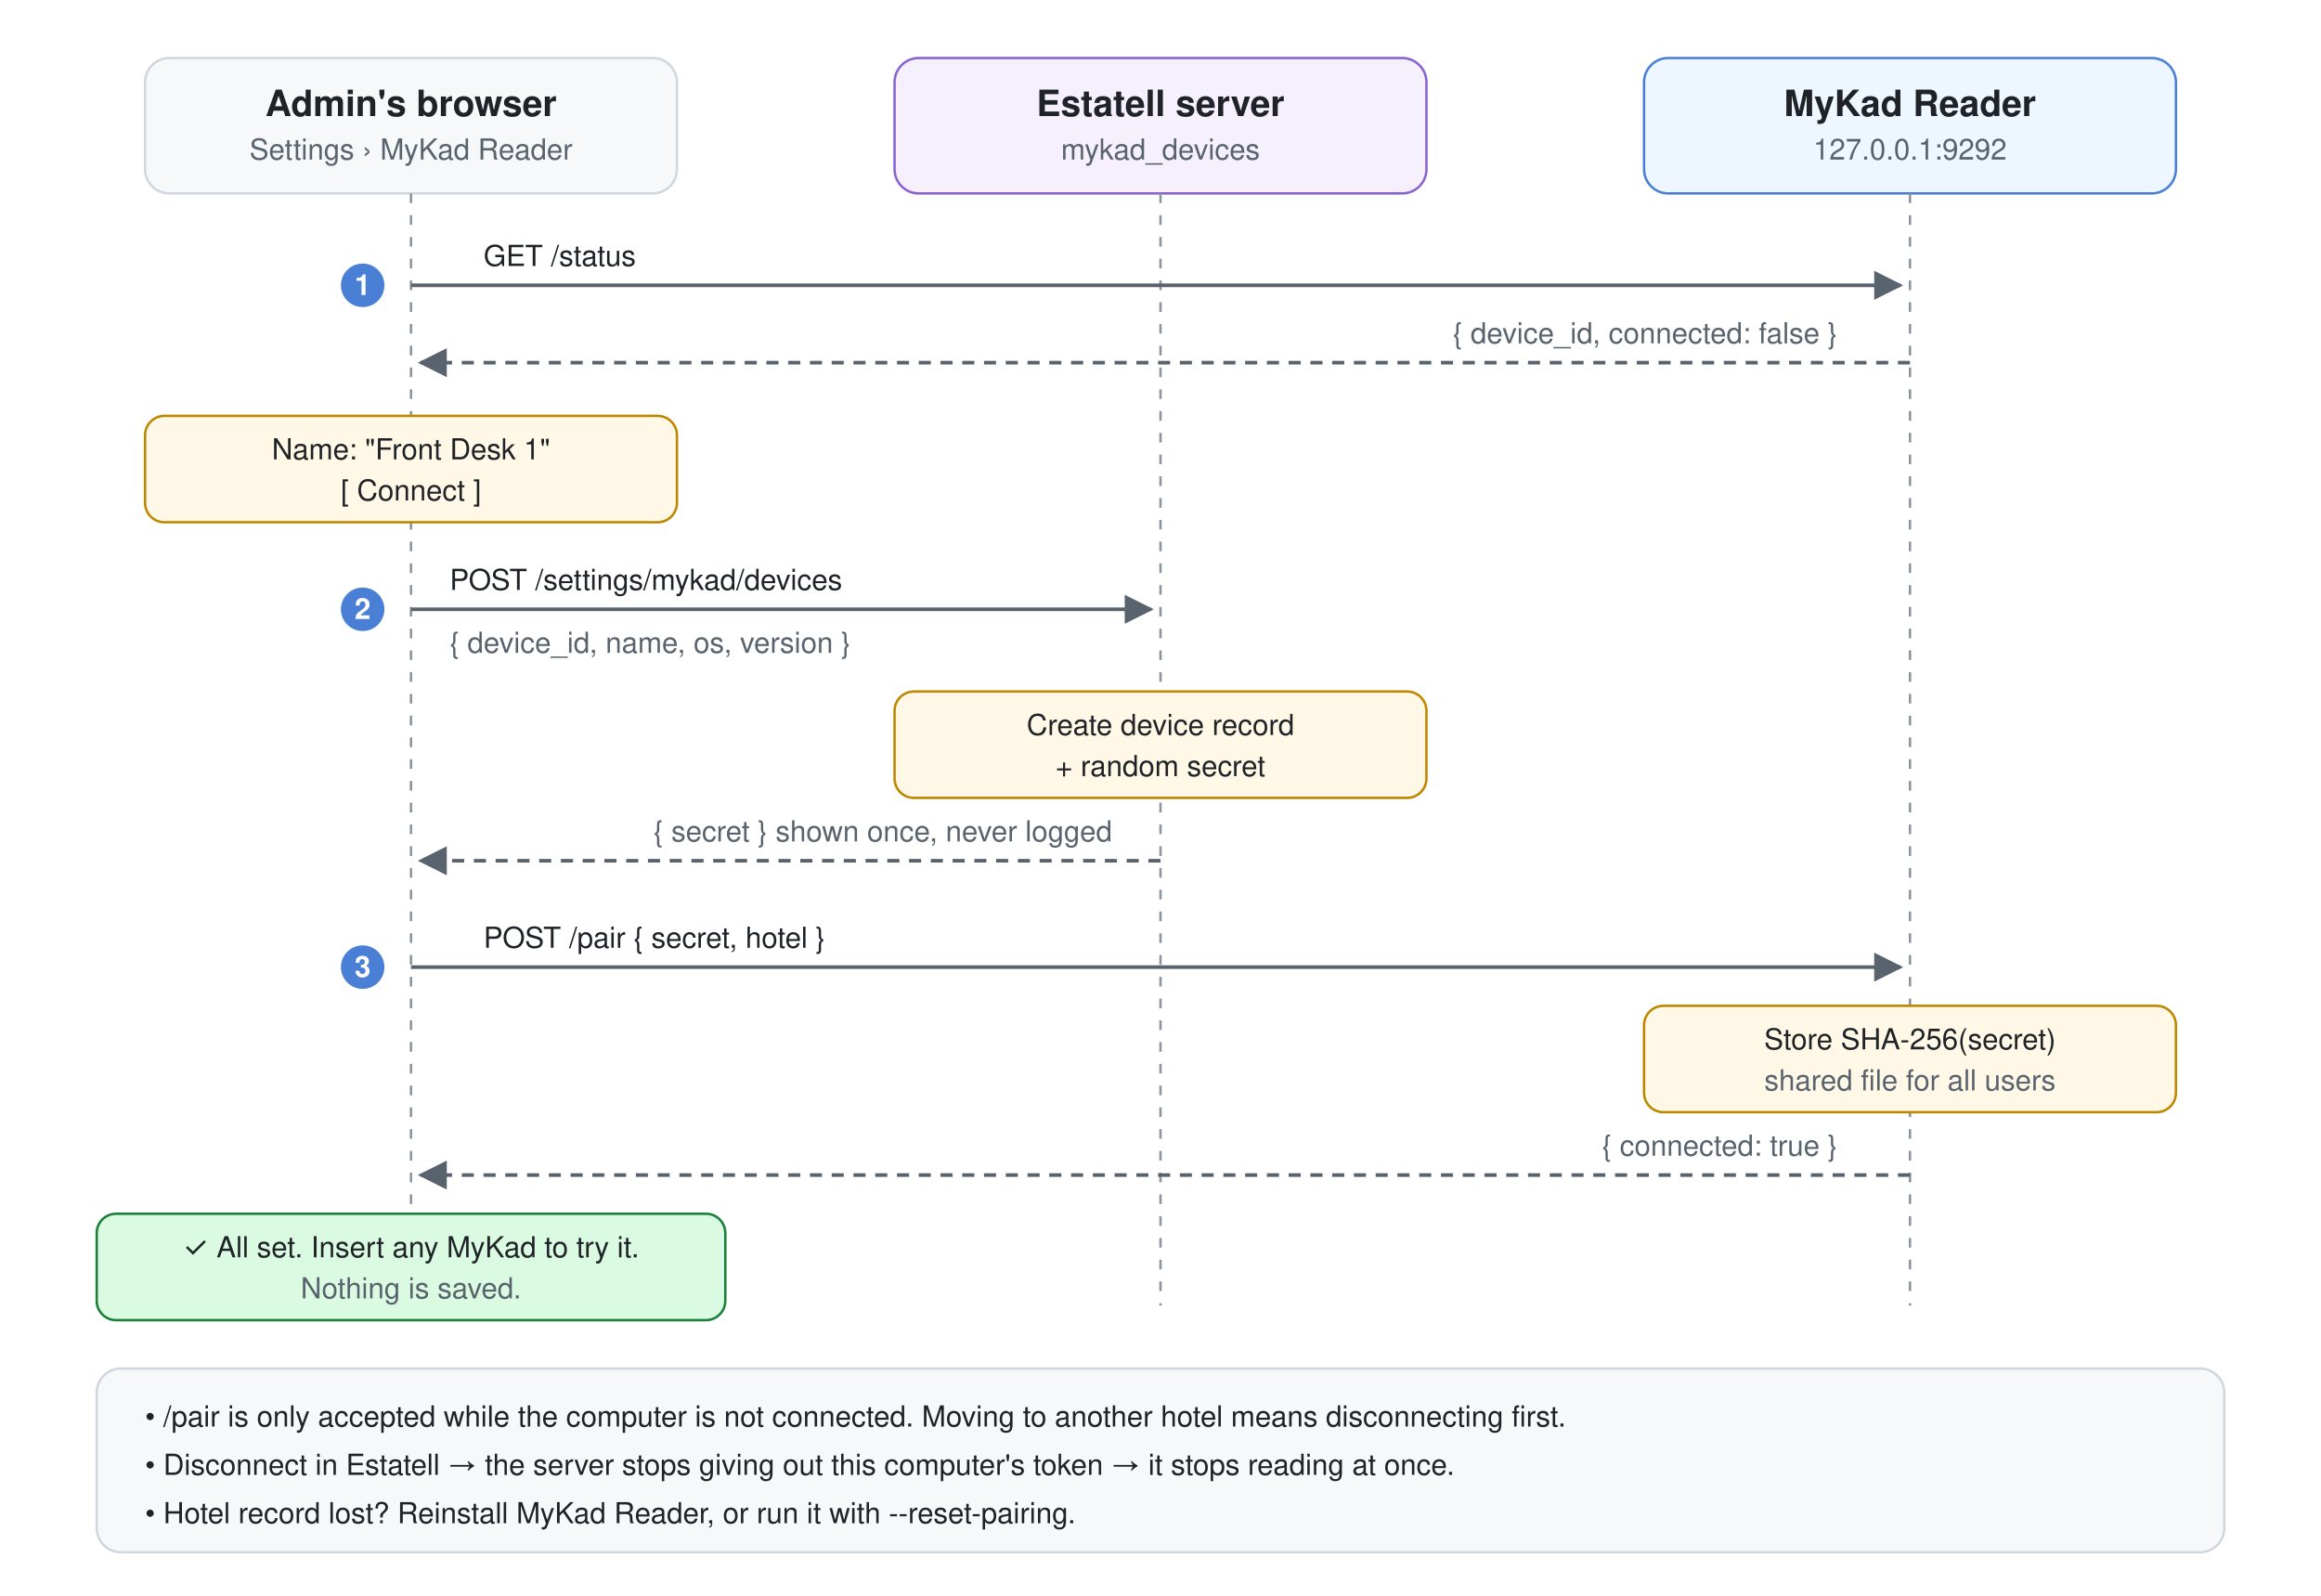
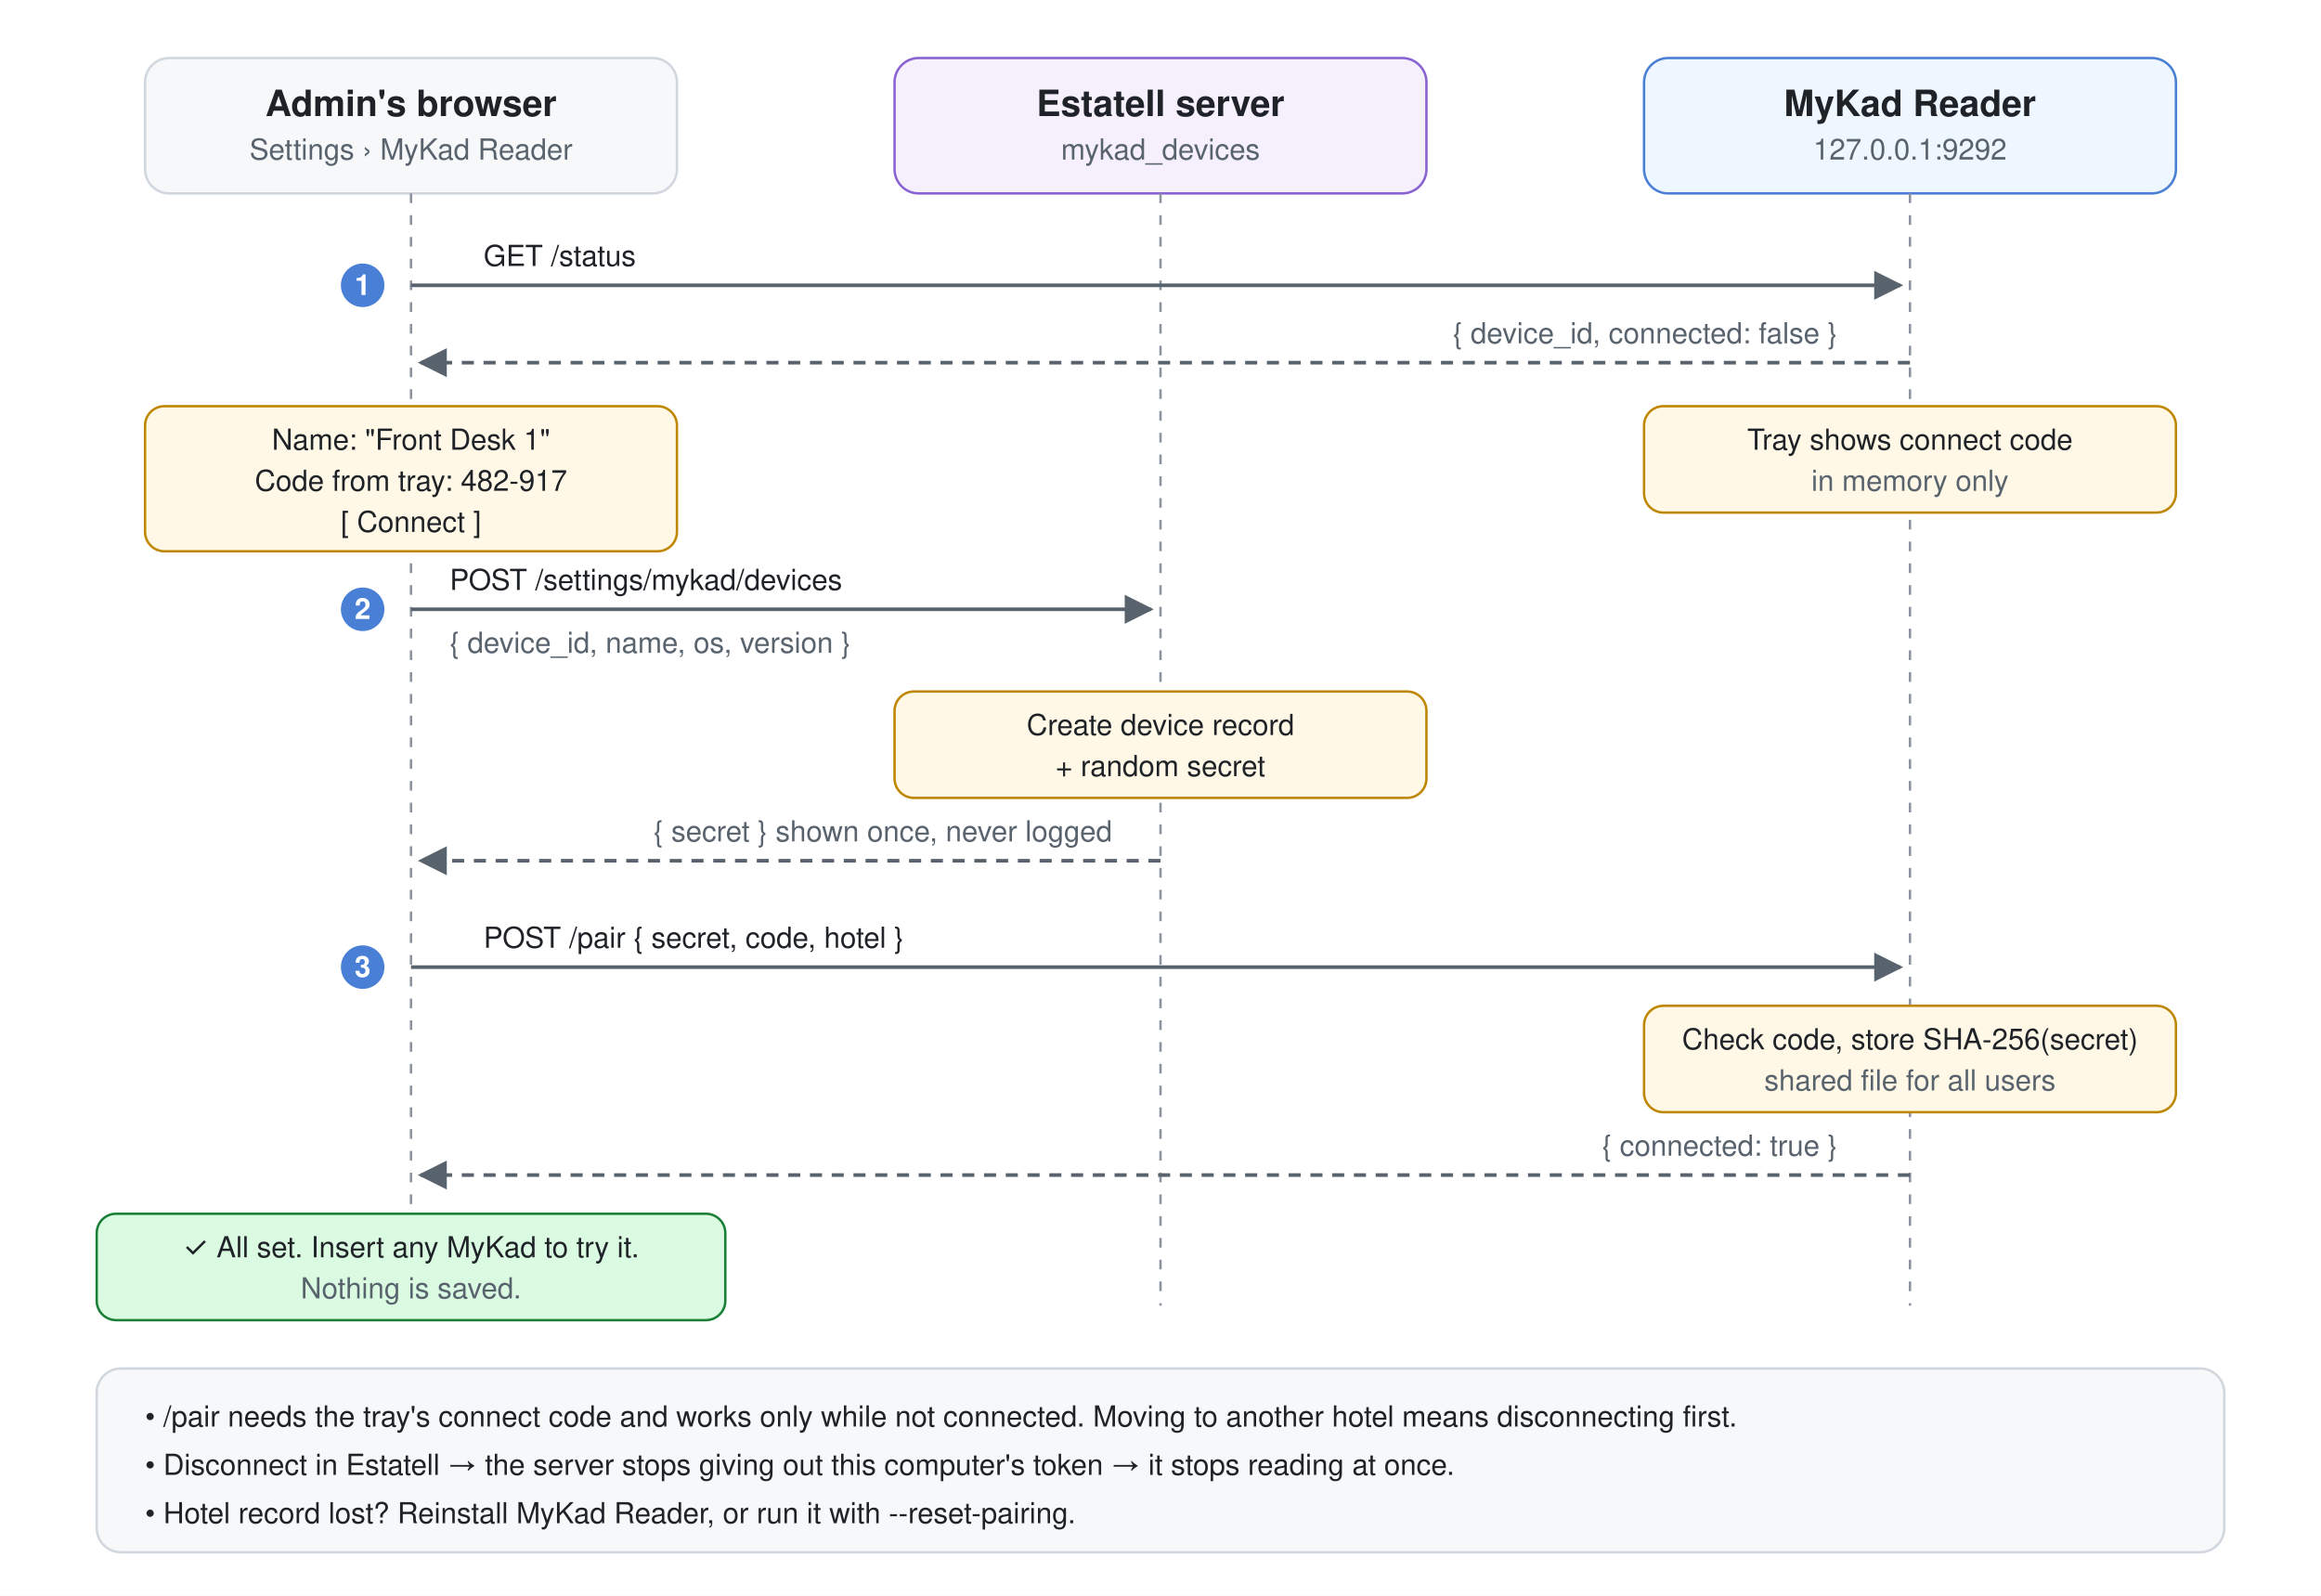
<svg xmlns="http://www.w3.org/2000/svg" viewBox="0 0 960 660" width="960" height="660" font-family="-apple-system, BlinkMacSystemFont, 'Segoe UI', Helvetica, Arial, sans-serif" font-size="13">
  <style>
    .bg { fill: #ffffff; }
    .box { fill: #f6f8fa; stroke: #d0d7de; }
    .app { fill: #eef6ff; stroke: #4a7fd6; }
    .ext { fill: #f5f0fc; stroke: #8a63d2; }
    .note { fill: #fff8e6; stroke: #bf8700; }
    .done { fill: #dafbe1; stroke: #1a7f37; }
    .life { stroke: #8c959f; stroke-dasharray: 4 5; }
    .t { fill: #1f2328; }
    .h { fill: #1f2328; font-weight: 600; font-size: 15px; }
    .m { fill: #59636e; }
    .s { font-size: 12px; }
    .ln { stroke: #59636e; stroke-width: 1.5; fill: none; }
    .ret { stroke: #59636e; stroke-width: 1.5; fill: none; stroke-dasharray: 5 4; }
    .ah { fill: #59636e; }
    .num { fill: #4a7fd6; }
    .numt { fill: #ffffff; font-weight: 600; font-size: 12px; }
    .rule { fill: #f6f8fa; stroke: #d0d7de; }
    @media (prefers-color-scheme: dark) {
      .bg { fill: #0d1117; }
      .box, .rule { fill: #161b22; stroke: #30363d; }
      .app { fill: #0f2540; stroke: #4a8ae0; }
      .ext { fill: #231a36; stroke: #a383e0; }
      .note { fill: #2b2111; stroke: #d29922; }
      .done { fill: #12261a; stroke: #3fb950; }
      .life { stroke: #6e7681; }
      .t, .h { fill: #e6edf3; }
      .m { fill: #9198a1; }
      .ln, .ret { stroke: #9198a1; }
      .ah { fill: #9198a1; }
      .num { fill: #4a8ae0; }
    }
  </style>
  <defs>
    <marker id="a" viewBox="0 0 10 10" refX="9" refY="5" markerWidth="8" markerHeight="8" orient="auto-start-reverse">
      <path class="ah" d="M0,0 L10,5 L0,10 z" />
    </marker>
  </defs>
  <rect class="bg" x="0" y="0" width="960" height="660" />
  <rect class="box" x="60" y="24" width="220" height="56" rx="10" />
  <text class="h" x="170" y="48" text-anchor="middle">Admin's browser</text>
  <text class="m s" x="170" y="66" text-anchor="middle">Settings › MyKad Reader</text>
  <rect class="ext" x="370" y="24" width="220" height="56" rx="10" />
  <text class="h" x="480" y="48" text-anchor="middle">Estatell server</text>
  <text class="m s" x="480" y="66" text-anchor="middle">mykad_devices</text>
  <rect class="app" x="680" y="24" width="220" height="56" rx="10" />
  <text class="h" x="790" y="48" text-anchor="middle">MyKad Reader</text>
  <text class="m s" x="790" y="66" text-anchor="middle">127.0.0.1:9292</text>
  <line class="life" x1="170" y1="80" x2="170" y2="540" />
  <line class="life" x1="480" y1="80" x2="480" y2="540" />
  <line class="life" x1="790" y1="80" x2="790" y2="540" />
  <circle class="num" cx="150" cy="118" r="9" />
  <text class="numt" x="150" y="122" text-anchor="middle">1</text>
  <line class="ln" x1="170" y1="118" x2="786" y2="118" marker-end="url(#a)" />
  <text class="t s" x="200" y="110">GET /status</text>
  <line class="ret" x1="790" y1="150" x2="174" y2="150" marker-end="url(#a)" />
  <text class="m s" x="760" y="142" text-anchor="end">{ device_id, connected: false }</text>
-   <rect class="note" x="60" y="172" width="220" height="44" rx="8" />
-   <text class="t s" x="170" y="190" text-anchor="middle">Name: "Front Desk 1"</text>
-   <text class="t s" x="170" y="207" text-anchor="middle">[ Connect ]</text>
+   <rect class="note" x="60" y="168" width="220" height="60" rx="8" />
+   <text class="t s" x="170" y="186" text-anchor="middle">Name: "Front Desk 1"</text>
+   <text class="t s" x="170" y="203" text-anchor="middle">Code from tray: 482-917</text>
+   <text class="t s" x="170" y="220" text-anchor="middle">[ Connect ]</text>
+   <rect class="note" x="680" y="168" width="220" height="44" rx="8" />
+   <text class="t s" x="790" y="186" text-anchor="middle">Tray shows connect code</text>
+   <text class="m s" x="790" y="203" text-anchor="middle">in memory only</text>
  <circle class="num" cx="150" cy="252" r="9" />
  <text class="numt" x="150" y="256" text-anchor="middle">2</text>
  <line class="ln" x1="170" y1="252" x2="476" y2="252" marker-end="url(#a)" />
  <text class="t s" x="186" y="244">POST /settings/mykad/devices</text>
  <text class="m s" x="186" y="270">{ device_id, name, os, version }</text>
  <rect class="note" x="370" y="286" width="220" height="44" rx="8" />
  <text class="t s" x="480" y="304" text-anchor="middle">Create device record</text>
  <text class="t s" x="480" y="321" text-anchor="middle">+ random secret</text>
  <line class="ret" x1="480" y1="356" x2="174" y2="356" marker-end="url(#a)" />
  <text class="m s" x="460" y="348" text-anchor="end">{ secret }  shown once, never logged</text>
  <circle class="num" cx="150" cy="400" r="9" />
  <text class="numt" x="150" y="404" text-anchor="middle">3</text>
  <line class="ln" x1="170" y1="400" x2="786" y2="400" marker-end="url(#a)" />
-   <text class="t s" x="200" y="392">POST /pair { secret, hotel }</text>
+   <text class="t s" x="200" y="392">POST /pair { secret, code, hotel }</text>
  <rect class="note" x="680" y="416" width="220" height="44" rx="8" />
-   <text class="t s" x="790" y="434" text-anchor="middle">Store SHA-256(secret)</text>
+   <text class="t s" x="790" y="434" text-anchor="middle">Check code, store SHA-256(secret)</text>
  <text class="m s" x="790" y="451" text-anchor="middle">shared file for all users</text>
  <line class="ret" x1="790" y1="486" x2="174" y2="486" marker-end="url(#a)" />
  <text class="m s" x="760" y="478" text-anchor="end">{ connected: true }</text>
  <rect class="done" x="40" y="502" width="260" height="44" rx="8" />
  <text class="t s" x="170" y="520" text-anchor="middle">✓ All set. Insert any MyKad to try it.</text>
  <text class="m s" x="170" y="537" text-anchor="middle">Nothing is saved.</text>
  <rect class="rule" x="40" y="566" width="880" height="76" rx="10" />
-   <text class="t s" x="60" y="590">• /pair is only accepted while the computer is not connected. Moving to another hotel means disconnecting first.</text>
+   <text class="t s" x="60" y="590">• /pair needs the tray's connect code and works only while not connected. Moving to another hotel means disconnecting first.</text>
  <text class="t s" x="60" y="610">• Disconnect in Estatell → the server stops giving out this computer's token → it stops reading at once.</text>
  <text class="t s" x="60" y="630">• Hotel record lost? Reinstall MyKad Reader, or run it with --reset-pairing.</text>
</svg>
